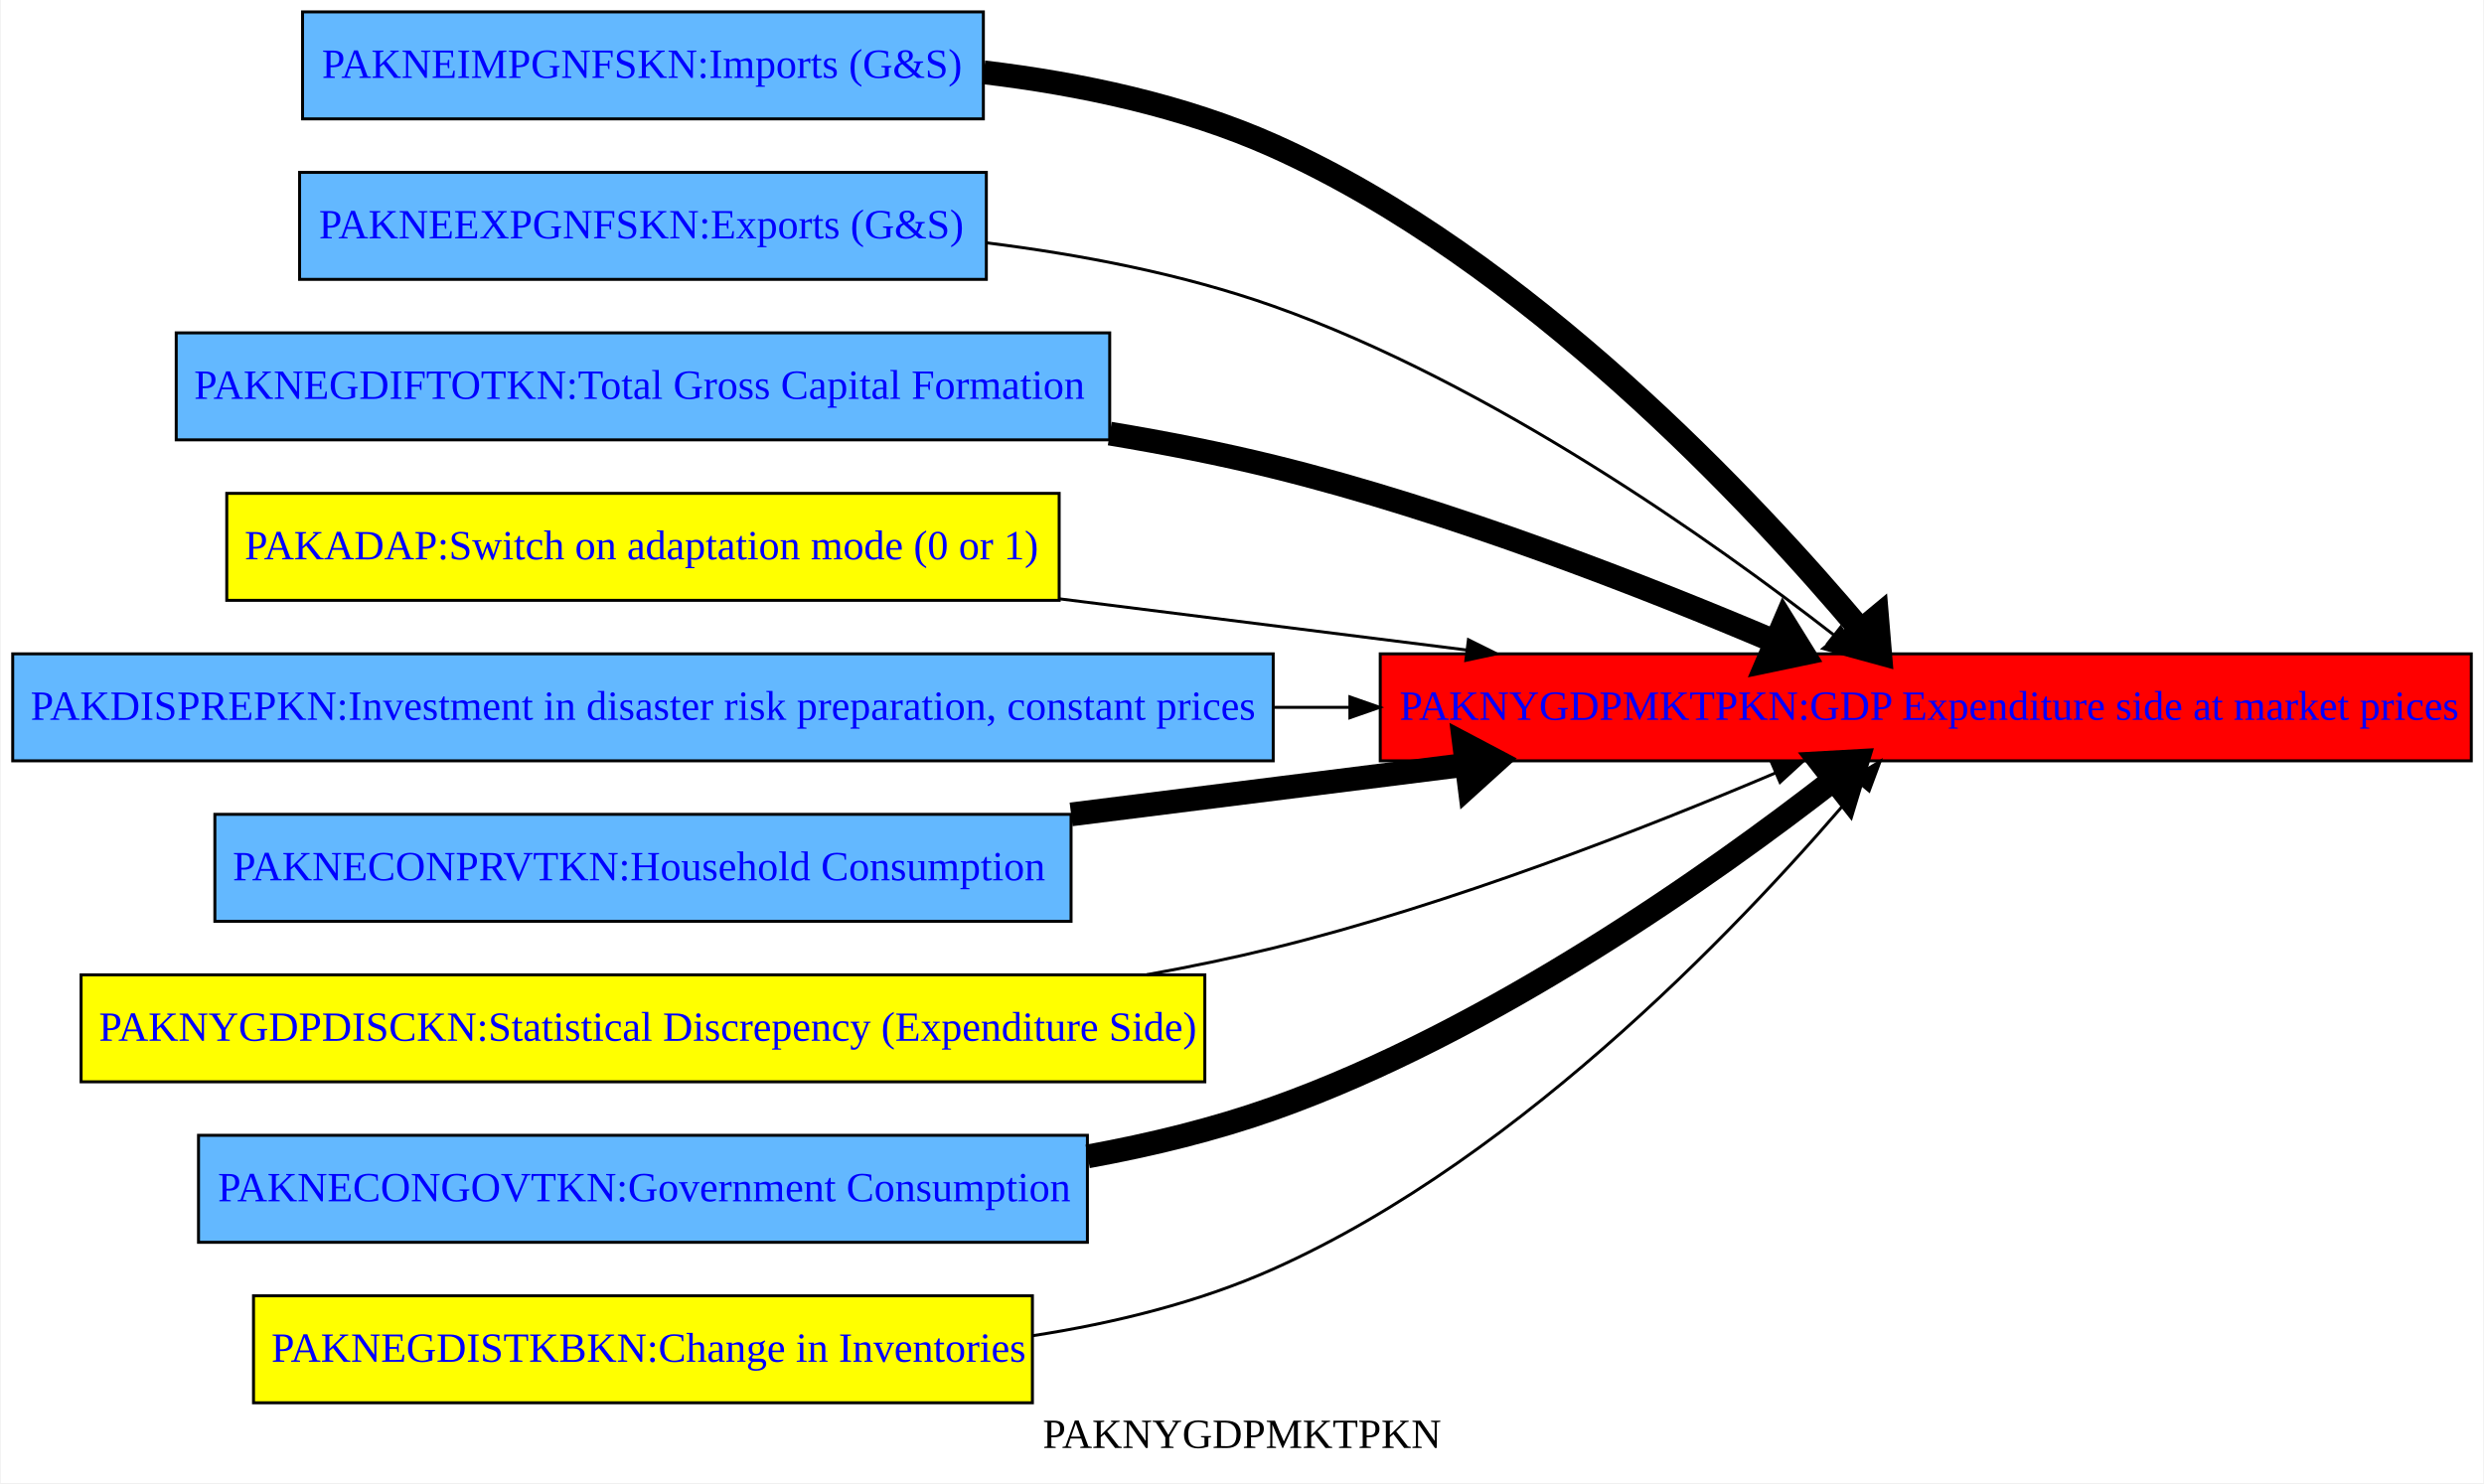
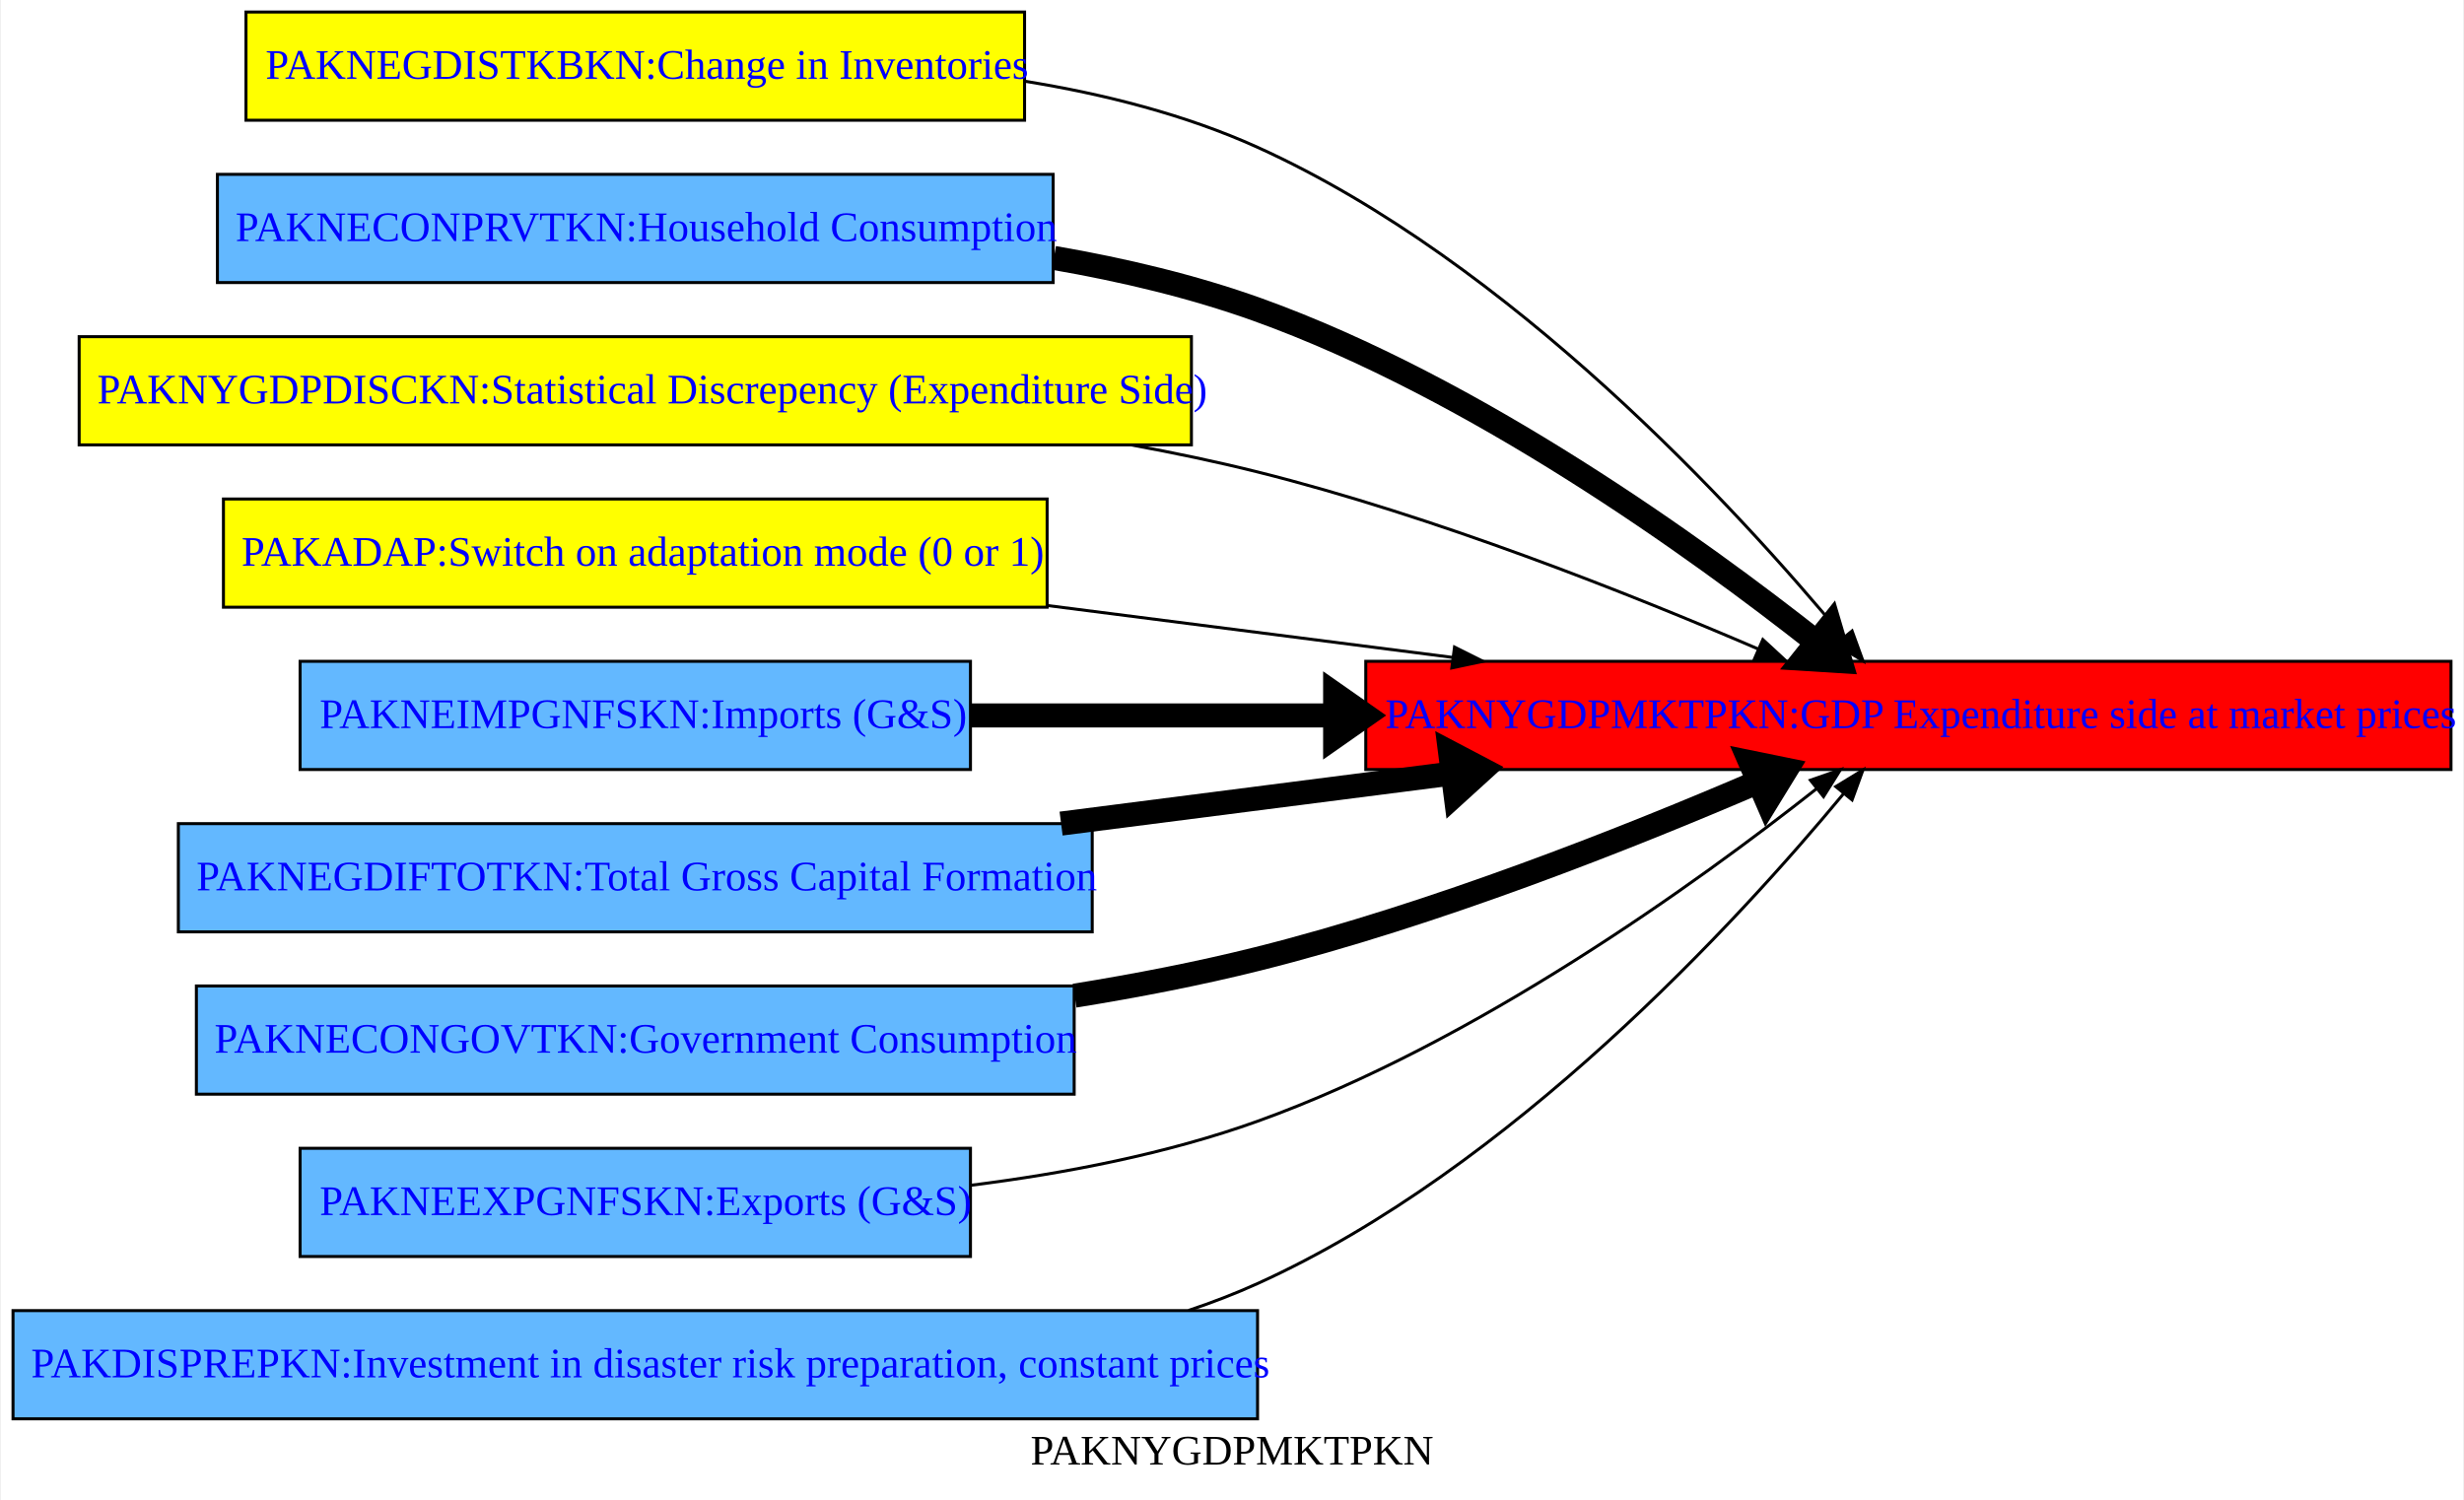
- <svg xmlns="http://www.w3.org/2000/svg" xmlns:xlink="http://www.w3.org/1999/xlink" width="432pt" height="258pt" viewBox="0.00 0.00 432.00 258.17">
-   <g id="graph0" class="graph" transform="scale(0.517365 0.517365) rotate(0) translate(4 495)">
-     <polygon fill="white" stroke="none" points="-4,4 -4,-495 831,-495 831,4 -4,4" />
-     <text text-anchor="middle" x="413.5" y="-7.8" font-family="Times New Roman,serif" font-size="14.00">PAKNYGDPMKTPKN</text>
+ <svg xmlns="http://www.w3.org/2000/svg" xmlns:xlink="http://www.w3.org/1999/xlink" width="432pt" height="263pt" viewBox="0.00 0.00 432.00 263.21">
+   <g id="graph0" class="graph" transform="scale(0.527473 0.527473) rotate(0) translate(4 495)">
+     <polygon fill="white" stroke="transparent" points="-4,4 -4,-495 815,-495 815,4 -4,4" />
+     <text text-anchor="middle" x="405.5" y="-7.8" font-family="Times New Roman,serif" font-size="14.00">PAKNYGDPMKTPKN</text>
    <g id="node1" class="node">
      <g id="a_node1">
-         <a xlink:title="Imports (G&amp;S) FRML &lt;Z,EXO&gt; PAKNEIMPGNFSKN = (PAKNEIMPGNFSKN(-1)*EXP(-PAKNEIMPGNFSKN_A+ (-0.324143718656754*(LOG(PAKNEIMPGNFSKN(-1))-LOG(PAKNEGDETTOTKN(-1))+0.8*LOG(PAKNEIMPGNFSXN(-1)/PAKNYGDPFCSTXN(-1)))-0.583459272245018+1*((LOG(PAKNEGDETTOTKN))-(LOG(PAKNEGDETTOTKN(-1))))-0.0921874580409631*((LOG(PAKNEIMPGNFSXN/PAKNYGDPFCSTXN))-(LOG(PAKNEIMPGNFSXN(-1)/PAKNYGDPFCSTXN(-1))))-0.0361746331863615*DURING_2012) )) * (1-PAKNEIMPGNFSKN_D)+ PAKNEIMPGNFSKN_X*PAKNEIMPGNFSKN_D  $">
-           <polygon fill="#63b8ff" stroke="black" points="326.5,-491 97.5,-491 97.5,-455 326.5,-455 326.5,-491" />
-           <text text-anchor="start" x="104" y="-468.8" font-family="Times New Roman,serif" font-size="14.00" fill="blue">PAKNEIMPGNFSKN:Imports (G&amp;S)</text>
+         <a xlink:title="Change in Inventories Exogen">
+           <polygon fill="yellow" stroke="black" points="336.5,-491 77.5,-491 77.5,-455 336.5,-455 336.5,-491" />
+           <text text-anchor="start" x="84" y="-468.8" font-family="Times New Roman,serif" font-size="14.00" fill="blue">PAKNEGDISTKBKN:Change in Inventories</text>
        </a>
      </g>
    </g>
-     <g id="node8" class="node">
-       <g id="a_node8">
+     <g id="node4" class="node">
+       <g id="a_node4">
        <a xlink:title="GDP Expenditure side at market prices FRML  &lt;&gt; PAKNYGDPMKTPKN = PAKNECONPRVTKN+PAKNECONGOVTKN+PAKNEGDIFTOTKN+PAKNEGDISTKBKN+PAKNEEXPGNFSKN-PAKNEIMPGNFSKN+PAKNYGDPDISCKN+PAKADAP*PAKDISPREPKN $">
-           <polygon fill="red" stroke="black" points="827,-275 460,-275 460,-239 827,-239 827,-275" />
-           <text text-anchor="start" x="466.5" y="-252.8" font-family="Times New Roman,serif" font-size="14.00" fill="blue">PAKNYGDPMKTPKN:GDP Expenditure side at market prices</text>
+           <polygon fill="red" stroke="black" points="811,-275 450,-275 450,-239 811,-239 811,-275" />
+           <text text-anchor="start" x="456.5" y="-252.8" font-family="Times New Roman,serif" font-size="14.00" fill="blue">PAKNYGDPMKTPKN:GDP Expenditure side at market prices</text>
+         </a>
+       </g>
+     </g>
+     <g id="edge1" class="edge">
+       <g id="a_edge1">
+         <a xlink:href="bogus" xlink:title=" PAKNEGDISTKBKN -&gt; PAKNYGDPMKTPKN Min. att. -0%  max: 0%">
+           <path fill="none" stroke="black" d="M336.53,-467.98C362.96,-463.72 390.01,-456.86 414,-446 498.36,-407.8 573.95,-325.27 608.94,-283.04" />
+           <polygon fill="black" stroke="black" points="611.77,-285.11 615.39,-275.16 606.35,-280.68 611.77,-285.11" />
+         </a>
+       </g>
+     </g>
+     <g id="node2" class="node">
+       <g id="a_node2">
+         <a xlink:title="Household Consumption FRML &lt;Z,EXO&gt; PAKNECONPRVTKN = (PAKNECONPRVTKN(-1)*EXP(-PAKNECONPRVTKN_A+ (-0.2*(LOG(PAKNECONPRVTKN(-1))-LOG((PAKNYYWBTOTLCN(-1)*(1-PAKGGREVDRCTXN(-1)/100))/PAKNECONPRVTXN(-1)))+1*((LOG((PAKNYYWBTOTLCN*(1-PAKGGREVDRCTXN/100))/PAKNECONPRVTXN))-(LOG((PAKNYYWBTOTLCN(-1)*(1-PAKGGREVDRCTXN(-1)/100))/PAKNECONPRVTXN(-1))))+0.0303228629698929+0.0163839011059956*DURING_2010-0.3*(PAKFMLBLPOLYXN/100-((LOG(PAKNECONPRVTXN))-(LOG(PAKNECONPRVTXN(-1)))))) )) * (1-PAKNECONPRVTKN_D)+ PAKNECONPRVTKN_X*PAKNECONPRVTKN_D  $">
+           <polygon fill="#63b8ff" stroke="black" points="346,-437 68,-437 68,-401 346,-401 346,-437" />
+           <text text-anchor="start" x="74" y="-414.8" font-family="Times New Roman,serif" font-size="14.00" fill="blue">PAKNECONPRVTKN:Household Consumption</text>
        </a>
      </g>
    </g>
    <g id="edge7" class="edge">
      <g id="a_edge7">
-         <a xlink:href="bogus" xlink:title=" PAKNEIMPGNFSKN -&gt; PAKNYGDPMKTPKN Min. att. -46%  max: 456%">
-           <path fill="none" stroke="black" stroke-width="8" d="M326.64,-470.672C359.151,-466.798 393.907,-459.446 424,-446 509.218,-407.923 586.002,-325.332 621.583,-283.065" />
-           <polygon fill="black" stroke="black" stroke-width="8" points="627.132,-287.339 628.14,-275.175 616.365,-278.392 627.132,-287.339" />
+         <a xlink:href="bogus" xlink:title=" PAKNECONPRVTKN -&gt; PAKNYGDPMKTPKN Min. att. -1557%  max: 290%">
+           <path fill="none" stroke="black" stroke-width="8" d="M346.25,-409.2C369.28,-405.22 392.61,-399.68 414,-392 486.53,-365.93 560.36,-312.64 599.98,-281.37" />
+           <polygon fill="black" stroke="black" stroke-width="8" points="604.45,-286.76 607.91,-275.05 595.72,-275.81 604.45,-286.76" />
        </a>
      </g>
    </g>
-     <g id="node2" class="node">
-       <g id="a_node2">
-         <a xlink:title="Exports (G&amp;S) FRML &lt;Z,EXO&gt; PAKNEEXPGNFSKN = (PAKNEEXPGNFSKN(-1)*EXP(-PAKNEEXPGNFSKN_A+ (-0.35*(LOG(PAKNEEXPGNFSKN(-1))-LOG(PAKXMKT(-1))-0.6*LOG(PAKNEEXPGNFSXN(-1)/(PAKNYGDPFCSTXN(-1))))+1*((LOG(PAKXMKT))-(LOG(PAKXMKT(-1))))+0.3*((LOG(PAKNEEXPGNFSXN/(PAKNYGDPFCSTXN)))-(LOG(PAKNEEXPGNFSXN(-1)/(PAKNYGDPFCSTXN(-1)))))+4.38465374402991-0.237469889780178*DURING_1999-0.230689812873392*DURING_1998+0.320967524344658*DURING_1991+0.250252413901575*DURING_1986) )) * (1-PAKNEEXPGNFSKN_D)+ PAKNEEXPGNFSKN_X*PAKNEEXPGNFSKN_D  $">
-           <polygon fill="#63b8ff" stroke="black" points="327.5,-437 96.5,-437 96.5,-401 327.5,-401 327.5,-437" />
-           <text text-anchor="start" x="103" y="-414.8" font-family="Times New Roman,serif" font-size="14.00" fill="blue">PAKNEEXPGNFSKN:Exports (G&amp;S)</text>
+     <g id="node3" class="node">
+       <g id="a_node3">
+         <a xlink:title="Statistical Discrepency (Expenditure Side) Exogen">
+           <polygon fill="yellow" stroke="black" points="392,-383 22,-383 22,-347 392,-347 392,-383" />
+           <text text-anchor="start" x="28" y="-360.8" font-family="Times New Roman,serif" font-size="14.00" fill="blue">PAKNYGDPDISCKN:Statistical Discrepency (Expenditure Side)</text>
+         </a>
+       </g>
+     </g>
+     <g id="edge6" class="edge">
+       <g id="a_edge6">
+         <a xlink:href="bogus" xlink:title=" PAKNYGDPDISCKN -&gt; PAKNYGDPMKTPKN Min. att. -0%  max: 0%">
+           <path fill="none" stroke="black" d="M371.97,-346.99C386.27,-344.37 400.44,-341.39 414,-338 472.76,-323.31 537.47,-297.63 580.49,-279.12" />
+           <polygon fill="black" stroke="black" points="582.09,-282.24 589.87,-275.05 579.3,-275.82 582.09,-282.24" />
+         </a>
+       </g>
+     </g>
+     <g id="node5" class="node">
+       <g id="a_node5">
+         <a xlink:title="Switch on adaptation mode (0 or 1) Exogen">
+           <polygon fill="yellow" stroke="black" points="344,-329 70,-329 70,-293 344,-293 344,-329" />
+           <text text-anchor="start" x="76" y="-306.8" font-family="Times New Roman,serif" font-size="14.00" fill="blue">PAKADAP:Switch on adaptation mode (0 or 1)</text>
        </a>
      </g>
    </g>
    <g id="edge8" class="edge">
      <g id="a_edge8">
-         <a xlink:href="bogus" xlink:title=" PAKNEEXPGNFSKN -&gt; PAKNYGDPMKTPKN Min. att. -10%  max: 0%">
-           <path fill="none" stroke="black" d="M327.585,-413.293C359.447,-409.317 393.626,-402.756 424,-392 497.381,-366.013 572.294,-312.686 612.522,-281.394" />
-           <polygon fill="black" stroke="black" points="614.869,-284.001 620.567,-275.069 610.542,-278.498 614.869,-284.001" />
+         <a xlink:href="bogus" xlink:title=" PAKADAP -&gt; PAKNYGDPMKTPKN Min. att. -0%  max: 0%">
+           <path fill="none" stroke="black" d="M344.27,-293.54C387.22,-288.04 434.91,-281.93 478.81,-276.31" />
+           <polygon fill="black" stroke="black" points="479.52,-279.74 489,-275 478.63,-272.8 479.52,-279.74" />
        </a>
      </g>
    </g>
-     <g id="node3" class="node">
-       <g id="a_node3">
+     <g id="node6" class="node">
+       <g id="a_node6">
+         <a xlink:title="Imports (G&amp;S) FRML &lt;Z,EXO&gt; PAKNEIMPGNFSKN = (PAKNEIMPGNFSKN(-1)*EXP(-PAKNEIMPGNFSKN_A+ (-0.324143718656754*(LOG(PAKNEIMPGNFSKN(-1))-LOG(PAKNEGDETTOTKN(-1))+0.8*LOG(PAKNEIMPGNFSXN(-1)/PAKNYGDPFCSTXN(-1)))-0.583459272245018+1*((LOG(PAKNEGDETTOTKN))-(LOG(PAKNEGDETTOTKN(-1))))-0.0921874580409631*((LOG(PAKNEIMPGNFSXN/PAKNYGDPFCSTXN))-(LOG(PAKNEIMPGNFSXN(-1)/PAKNYGDPFCSTXN(-1))))-0.0361746331863615*DURING_2012) )) * (1-PAKNEIMPGNFSKN_D)+ PAKNEIMPGNFSKN_X*PAKNEIMPGNFSKN_D  $">
+           <polygon fill="#63b8ff" stroke="black" points="318.5,-275 95.5,-275 95.5,-239 318.5,-239 318.5,-275" />
+           <text text-anchor="start" x="102" y="-252.8" font-family="Times New Roman,serif" font-size="14.00" fill="blue">PAKNEIMPGNFSKN:Imports (G&amp;S)</text>
+         </a>
+       </g>
+     </g>
+     <g id="edge9" class="edge">
+       <g id="a_edge9">
+         <a xlink:href="bogus" xlink:title=" PAKNEIMPGNFSKN -&gt; PAKNYGDPMKTPKN Min. att. -46%  max: 456%">
+           <path fill="none" stroke="black" stroke-width="8" d="M318.74,-257C355.81,-257 398.25,-257 439.61,-257" />
+           <polygon fill="black" stroke="black" stroke-width="8" points="439.81,-264 449.81,-257 439.81,-250 439.81,-264" />
+         </a>
+       </g>
+     </g>
+     <g id="node7" class="node">
+       <g id="a_node7">
        <a xlink:title="Total Gross Capital Formation FRML  &lt;&gt; PAKNEGDIFTOTKN = PAKNEGDIFGOVKN+PAKNEGDIFPRVKN $">
-           <polygon fill="#63b8ff" stroke="black" points="369,-383 55,-383 55,-347 369,-347 369,-383" />
-           <text text-anchor="start" x="61" y="-360.8" font-family="Times New Roman,serif" font-size="14.00" fill="blue">PAKNEGDIFTOTKN:Total Gross Capital Formation</text>
+           <polygon fill="#63b8ff" stroke="black" points="359,-221 55,-221 55,-185 359,-185 359,-221" />
+           <text text-anchor="start" x="61" y="-198.8" font-family="Times New Roman,serif" font-size="14.00" fill="blue">PAKNEGDIFTOTKN:Total Gross Capital Formation</text>
        </a>
      </g>
    </g>
    <g id="edge3" class="edge">
      <g id="a_edge3">
        <a xlink:href="bogus" xlink:title=" PAKNEGDIFTOTKN -&gt; PAKNYGDPMKTPKN Min. att. -36%  max: 366%">
-           <path fill="none" stroke="black" stroke-width="8" d="M369.017,-349.112C387.662,-346.015 406.338,-342.344 424,-338 483.659,-323.329 549.425,-297.561 593.06,-279.024" />
-           <polygon fill="black" stroke="black" stroke-width="8" points="595.86,-285.44 602.296,-275.068 590.348,-272.571 595.86,-285.44" />
+           <path fill="none" stroke="black" stroke-width="8" d="M348.65,-221.02C390.42,-226.37 436.35,-232.25 478.74,-237.69" />
+           <polygon fill="black" stroke="black" stroke-width="8" points="478.06,-244.66 488.87,-238.98 479.84,-230.77 478.06,-244.66" />
        </a>
      </g>
    </g>
-     <g id="node4" class="node">
-       <g id="a_node4">
-         <a xlink:title="Switch on adaptation mode (0 or 1) Exogen">
-           <polygon fill="yellow" stroke="black" points="352,-329 72,-329 72,-293 352,-293 352,-329" />
-           <text text-anchor="start" x="78" y="-306.8" font-family="Times New Roman,serif" font-size="14.00" fill="blue">PAKADAP:Switch on adaptation mode (0 or 1)</text>
+     <g id="node8" class="node">
+       <g id="a_node8">
+         <a xlink:title="Government Consumption FRML  &lt;&gt; PAKNECONGOVTKN = PAKNECONGOVTCN/PAKNECONGOVTXN $">
+           <polygon fill="#63b8ff" stroke="black" points="353,-167 61,-167 61,-131 353,-131 353,-167" />
+           <text text-anchor="start" x="67" y="-144.8" font-family="Times New Roman,serif" font-size="14.00" fill="blue">PAKNECONGOVTKN:Government Consumption</text>
+         </a>
+       </g>
+     </g>
+     <g id="edge2" class="edge">
+       <g id="a_edge2">
+         <a xlink:href="bogus" xlink:title=" PAKNECONGOVTKN -&gt; PAKNYGDPMKTPKN Min. att. -108%  max: 835%">
+           <path fill="none" stroke="black" stroke-width="8" d="M353.14,-163.77C373.71,-167.09 394.49,-171.12 414,-176 472.76,-190.69 537.47,-216.37 580.49,-234.88" />
+           <polygon fill="black" stroke="black" stroke-width="8" points="577.91,-241.39 589.87,-238.95 583.48,-228.55 577.91,-241.39" />
+         </a>
+       </g>
+     </g>
+     <g id="node9" class="node">
+       <g id="a_node9">
+         <a xlink:title="Exports (G&amp;S) FRML &lt;Z,EXO&gt; PAKNEEXPGNFSKN = (PAKNEEXPGNFSKN(-1)*EXP(-PAKNEEXPGNFSKN_A+ (-0.35*(LOG(PAKNEEXPGNFSKN(-1))-LOG(PAKXMKT(-1))-0.6*LOG(PAKNEEXPGNFSXN(-1)/(PAKNYGDPFCSTXN(-1))))+1*((LOG(PAKXMKT))-(LOG(PAKXMKT(-1))))+0.3*((LOG(PAKNEEXPGNFSXN/(PAKNYGDPFCSTXN)))-(LOG(PAKNEEXPGNFSXN(-1)/(PAKNYGDPFCSTXN(-1)))))+4.38465374402991-0.237469889780178*DURING_1999-0.230689812873392*DURING_1998+0.320967524344658*DURING_1991+0.250252413901575*DURING_1986) )) * (1-PAKNEEXPGNFSKN_D)+ PAKNEEXPGNFSKN_X*PAKNEEXPGNFSKN_D  $">
+           <polygon fill="#63b8ff" stroke="black" points="318.5,-113 95.5,-113 95.5,-77 318.5,-77 318.5,-113" />
+           <text text-anchor="start" x="102" y="-90.8" font-family="Times New Roman,serif" font-size="14.00" fill="blue">PAKNEEXPGNFSKN:Exports (G&amp;S)</text>
+         </a>
+       </g>
+     </g>
+     <g id="edge4" class="edge">
+       <g id="a_edge4">
+         <a xlink:href="bogus" xlink:title=" PAKNEEXPGNFSKN -&gt; PAKNYGDPMKTPKN Min. att. -10%  max: 0%">
+           <path fill="none" stroke="black" d="M318.58,-100.69C350.07,-104.65 383.96,-111.2 414,-122 486.53,-148.07 560.36,-201.36 599.98,-232.63" />
+           <polygon fill="black" stroke="black" points="597.91,-235.45 607.91,-238.95 602.27,-229.98 597.91,-235.45" />
+         </a>
+       </g>
+     </g>
+     <g id="node10" class="node">
+       <g id="a_node10">
+         <a xlink:title="Investment in disaster risk preparation, constant prices FRML  &lt;&gt; PAKDISPREPKN = PAKDISPREPCN/PAKNYGDPMKTPXN $">
+           <polygon fill="#63b8ff" stroke="black" points="414,-59 0,-59 0,-23 414,-23 414,-59" />
+           <text text-anchor="start" x="6" y="-36.8" font-family="Times New Roman,serif" font-size="14.00" fill="blue">PAKDISPREPKN:Investment in disaster risk preparation, constant prices</text>
        </a>
      </g>
    </g>
    <g id="edge5" class="edge">
      <g id="a_edge5">
-         <a xlink:href="bogus" xlink:title=" PAKADAP -&gt; PAKNYGDPMKTPKN Min. att. -0%  max: 0%">
-           <path fill="none" stroke="black" d="M352.15,-293.505C395.885,-288.006 444.416,-281.905 489.082,-276.289" />
-           <polygon fill="black" stroke="black" points="489.662,-279.744 499.147,-275.023 488.788,-272.798 489.662,-279.744" />
-         </a>
-       </g>
-     </g>
-     <g id="node5" class="node">
-       <g id="a_node5">
-         <a xlink:title="Investment in disaster risk preparation, constant prices FRML  &lt;&gt; PAKDISPREPKN = PAKDISPREPCN/PAKNYGDPMKTPXN $">
-           <polygon fill="#63b8ff" stroke="black" points="424,-275 0,-275 0,-239 424,-239 424,-275" />
-           <text text-anchor="start" x="6" y="-252.8" font-family="Times New Roman,serif" font-size="14.00" fill="blue">PAKDISPREPKN:Investment in disaster risk preparation, constant prices</text>
-         </a>
-       </g>
-     </g>
-     <g id="edge4" class="edge">
-       <g id="a_edge4">
        <a xlink:href="bogus" xlink:title=" PAKDISPREPKN -&gt; PAKNYGDPMKTPKN Min. att. -0%  max: 0%">
-           <path fill="none" stroke="black" d="M424.29,-257C432.728,-257 441.173,-257 449.573,-257" />
-           <polygon fill="black" stroke="black" points="449.794,-260.5 459.794,-257 449.794,-253.5 449.794,-260.5" />
-         </a>
-       </g>
-     </g>
-     <g id="node6" class="node">
-       <g id="a_node6">
-         <a xlink:title="Household Consumption FRML &lt;Z,EXO&gt; PAKNECONPRVTKN = (PAKNECONPRVTKN(-1)*EXP(-PAKNECONPRVTKN_A+ (-0.2*(LOG(PAKNECONPRVTKN(-1))-LOG((PAKNYYWBTOTLCN(-1)*(1-PAKGGREVDRCTXN(-1)/100))/PAKNECONPRVTXN(-1)))+1*((LOG((PAKNYYWBTOTLCN*(1-PAKGGREVDRCTXN/100))/PAKNECONPRVTXN))-(LOG((PAKNYYWBTOTLCN(-1)*(1-PAKGGREVDRCTXN(-1)/100))/PAKNECONPRVTXN(-1))))+0.0303228629698929+0.0163839011059956*DURING_2010-0.3*(PAKFMLBLPOLYXN/100-((LOG(PAKNECONPRVTXN))-(LOG(PAKNECONPRVTXN(-1)))))) )) * (1-PAKNECONPRVTKN_D)+ PAKNECONPRVTKN_X*PAKNECONPRVTKN_D  $">
-           <polygon fill="#63b8ff" stroke="black" points="356,-221 68,-221 68,-185 356,-185 356,-221" />
-           <text text-anchor="start" x="74" y="-198.8" font-family="Times New Roman,serif" font-size="14.00" fill="blue">PAKNECONPRVTKN:Household Consumption</text>
-         </a>
-       </g>
-     </g>
-     <g id="edge2" class="edge">
-       <g id="a_edge2">
-         <a xlink:href="bogus" xlink:title=" PAKNECONPRVTKN -&gt; PAKNYGDPMKTPKN Min. att. -1557%  max: 290%">
-           <path fill="none" stroke="black" stroke-width="8" d="M356.017,-220.981C398.692,-226.347 445.637,-232.249 488.956,-237.695" />
-           <polygon fill="black" stroke="black" stroke-width="8" points="488.214,-244.657 499.009,-238.959 489.961,-230.766 488.214,-244.657" />
-         </a>
-       </g>
-     </g>
-     <g id="node7" class="node">
-       <g id="a_node7">
-         <a xlink:title="Statistical Discrepency (Expenditure Side) Exogen">
-           <polygon fill="yellow" stroke="black" points="401,-167 23,-167 23,-131 401,-131 401,-167" />
-           <text text-anchor="start" x="29" y="-144.8" font-family="Times New Roman,serif" font-size="14.00" fill="blue">PAKNYGDPDISCKN:Statistical Discrepency (Expenditure Side)</text>
-         </a>
-       </g>
-     </g>
-     <g id="edge1" class="edge">
-       <g id="a_edge1">
-         <a xlink:href="bogus" xlink:title=" PAKNYGDPDISCKN -&gt; PAKNYGDPMKTPKN Min. att. -0%  max: 0%">
-           <path fill="none" stroke="black" d="M381.503,-167.05C395.954,-169.659 410.283,-172.627 424,-176 483.659,-190.671 549.425,-216.439 593.06,-234.976" />
-           <polygon fill="black" stroke="black" points="591.726,-238.212 602.296,-238.932 594.482,-231.778 591.726,-238.212" />
-         </a>
-       </g>
-     </g>
-     <g id="node9" class="node">
-       <g id="a_node9">
-         <a xlink:title="Government Consumption FRML  &lt;&gt; PAKNECONGOVTKN = PAKNECONGOVTCN/PAKNECONGOVTXN $">
-           <polygon fill="#63b8ff" stroke="black" points="361.5,-113 62.5,-113 62.5,-77 361.5,-77 361.5,-113" />
-           <text text-anchor="start" x="69" y="-90.8" font-family="Times New Roman,serif" font-size="14.00" fill="blue">PAKNECONGOVTKN:Government Consumption</text>
-         </a>
-       </g>
-     </g>
-     <g id="edge9" class="edge">
-       <g id="a_edge9">
-         <a xlink:href="bogus" xlink:title=" PAKNECONGOVTKN -&gt; PAKNYGDPMKTPKN Min. att. -108%  max: 835%">
-           <path fill="none" stroke="black" stroke-width="8" d="M361.587,-105.893C382.878,-109.782 404.244,-115.004 424,-122 497.381,-147.987 572.294,-201.314 612.522,-232.606" />
-           <polygon fill="black" stroke="black" stroke-width="8" points="608.379,-238.253 620.567,-238.931 617.032,-227.248 608.379,-238.253" />
-         </a>
-       </g>
-     </g>
-     <g id="node10" class="node">
-       <g id="a_node10">
-         <a xlink:title="Change in Inventories Exogen">
-           <polygon fill="yellow" stroke="black" points="343,-59 81,-59 81,-23 343,-23 343,-59" />
-           <text text-anchor="start" x="87" y="-36.8" font-family="Times New Roman,serif" font-size="14.00" fill="blue">PAKNEGDISTKBKN:Change in Inventories</text>
-         </a>
-       </g>
-     </g>
-     <g id="edge6" class="edge">
-       <g id="a_edge6">
-         <a xlink:href="bogus" xlink:title=" PAKNEGDISTKBKN -&gt; PAKNYGDPMKTPKN Min. att. -0%  max: 0%">
-           <path fill="none" stroke="black" d="M343.19,-45.589C370.702,-49.845 398.964,-56.814 424,-68 509.218,-106.077 586.002,-188.668 621.583,-230.935" />
-           <polygon fill="black" stroke="black" points="619.057,-233.371 628.14,-238.825 624.44,-228.897 619.057,-233.371" />
+           <path fill="none" stroke="black" d="M391.05,-59.06C398.92,-61.69 406.61,-64.65 414,-68 498.36,-106.2 573.95,-188.73 608.94,-230.96" />
+           <polygon fill="black" stroke="black" points="606.35,-233.32 615.39,-238.84 611.77,-228.89 606.35,-233.32" />
        </a>
      </g>
    </g>
  </g>
</svg>
